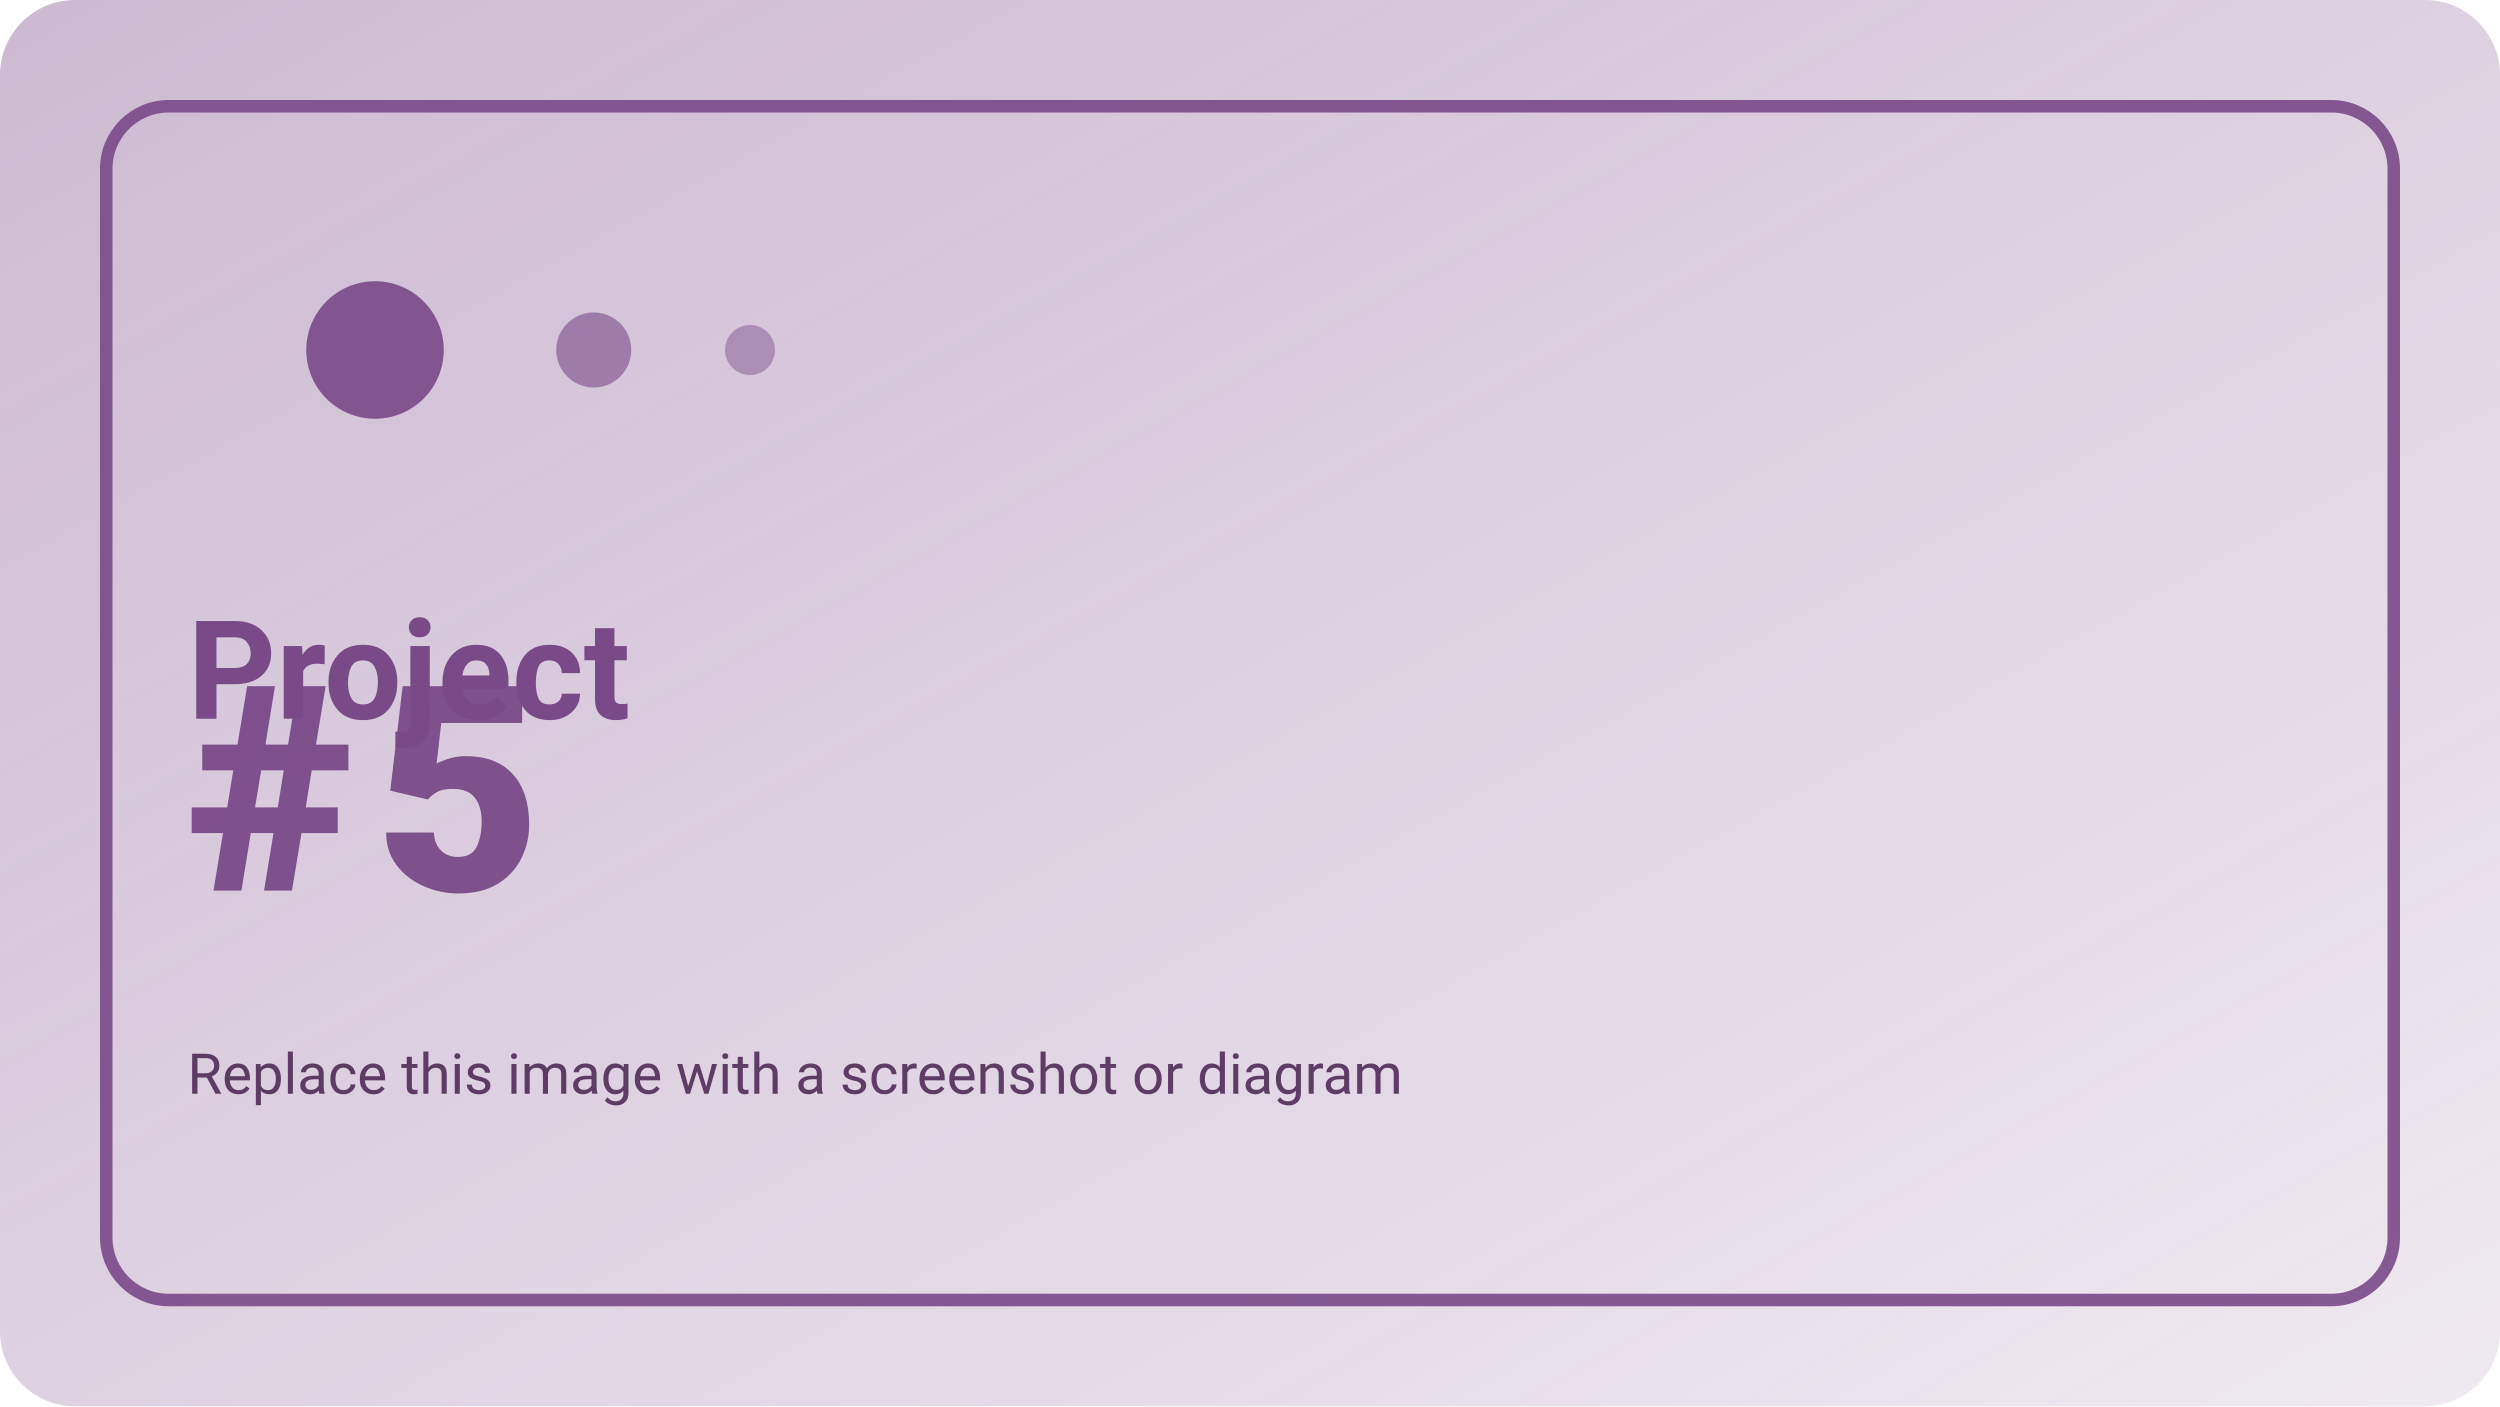
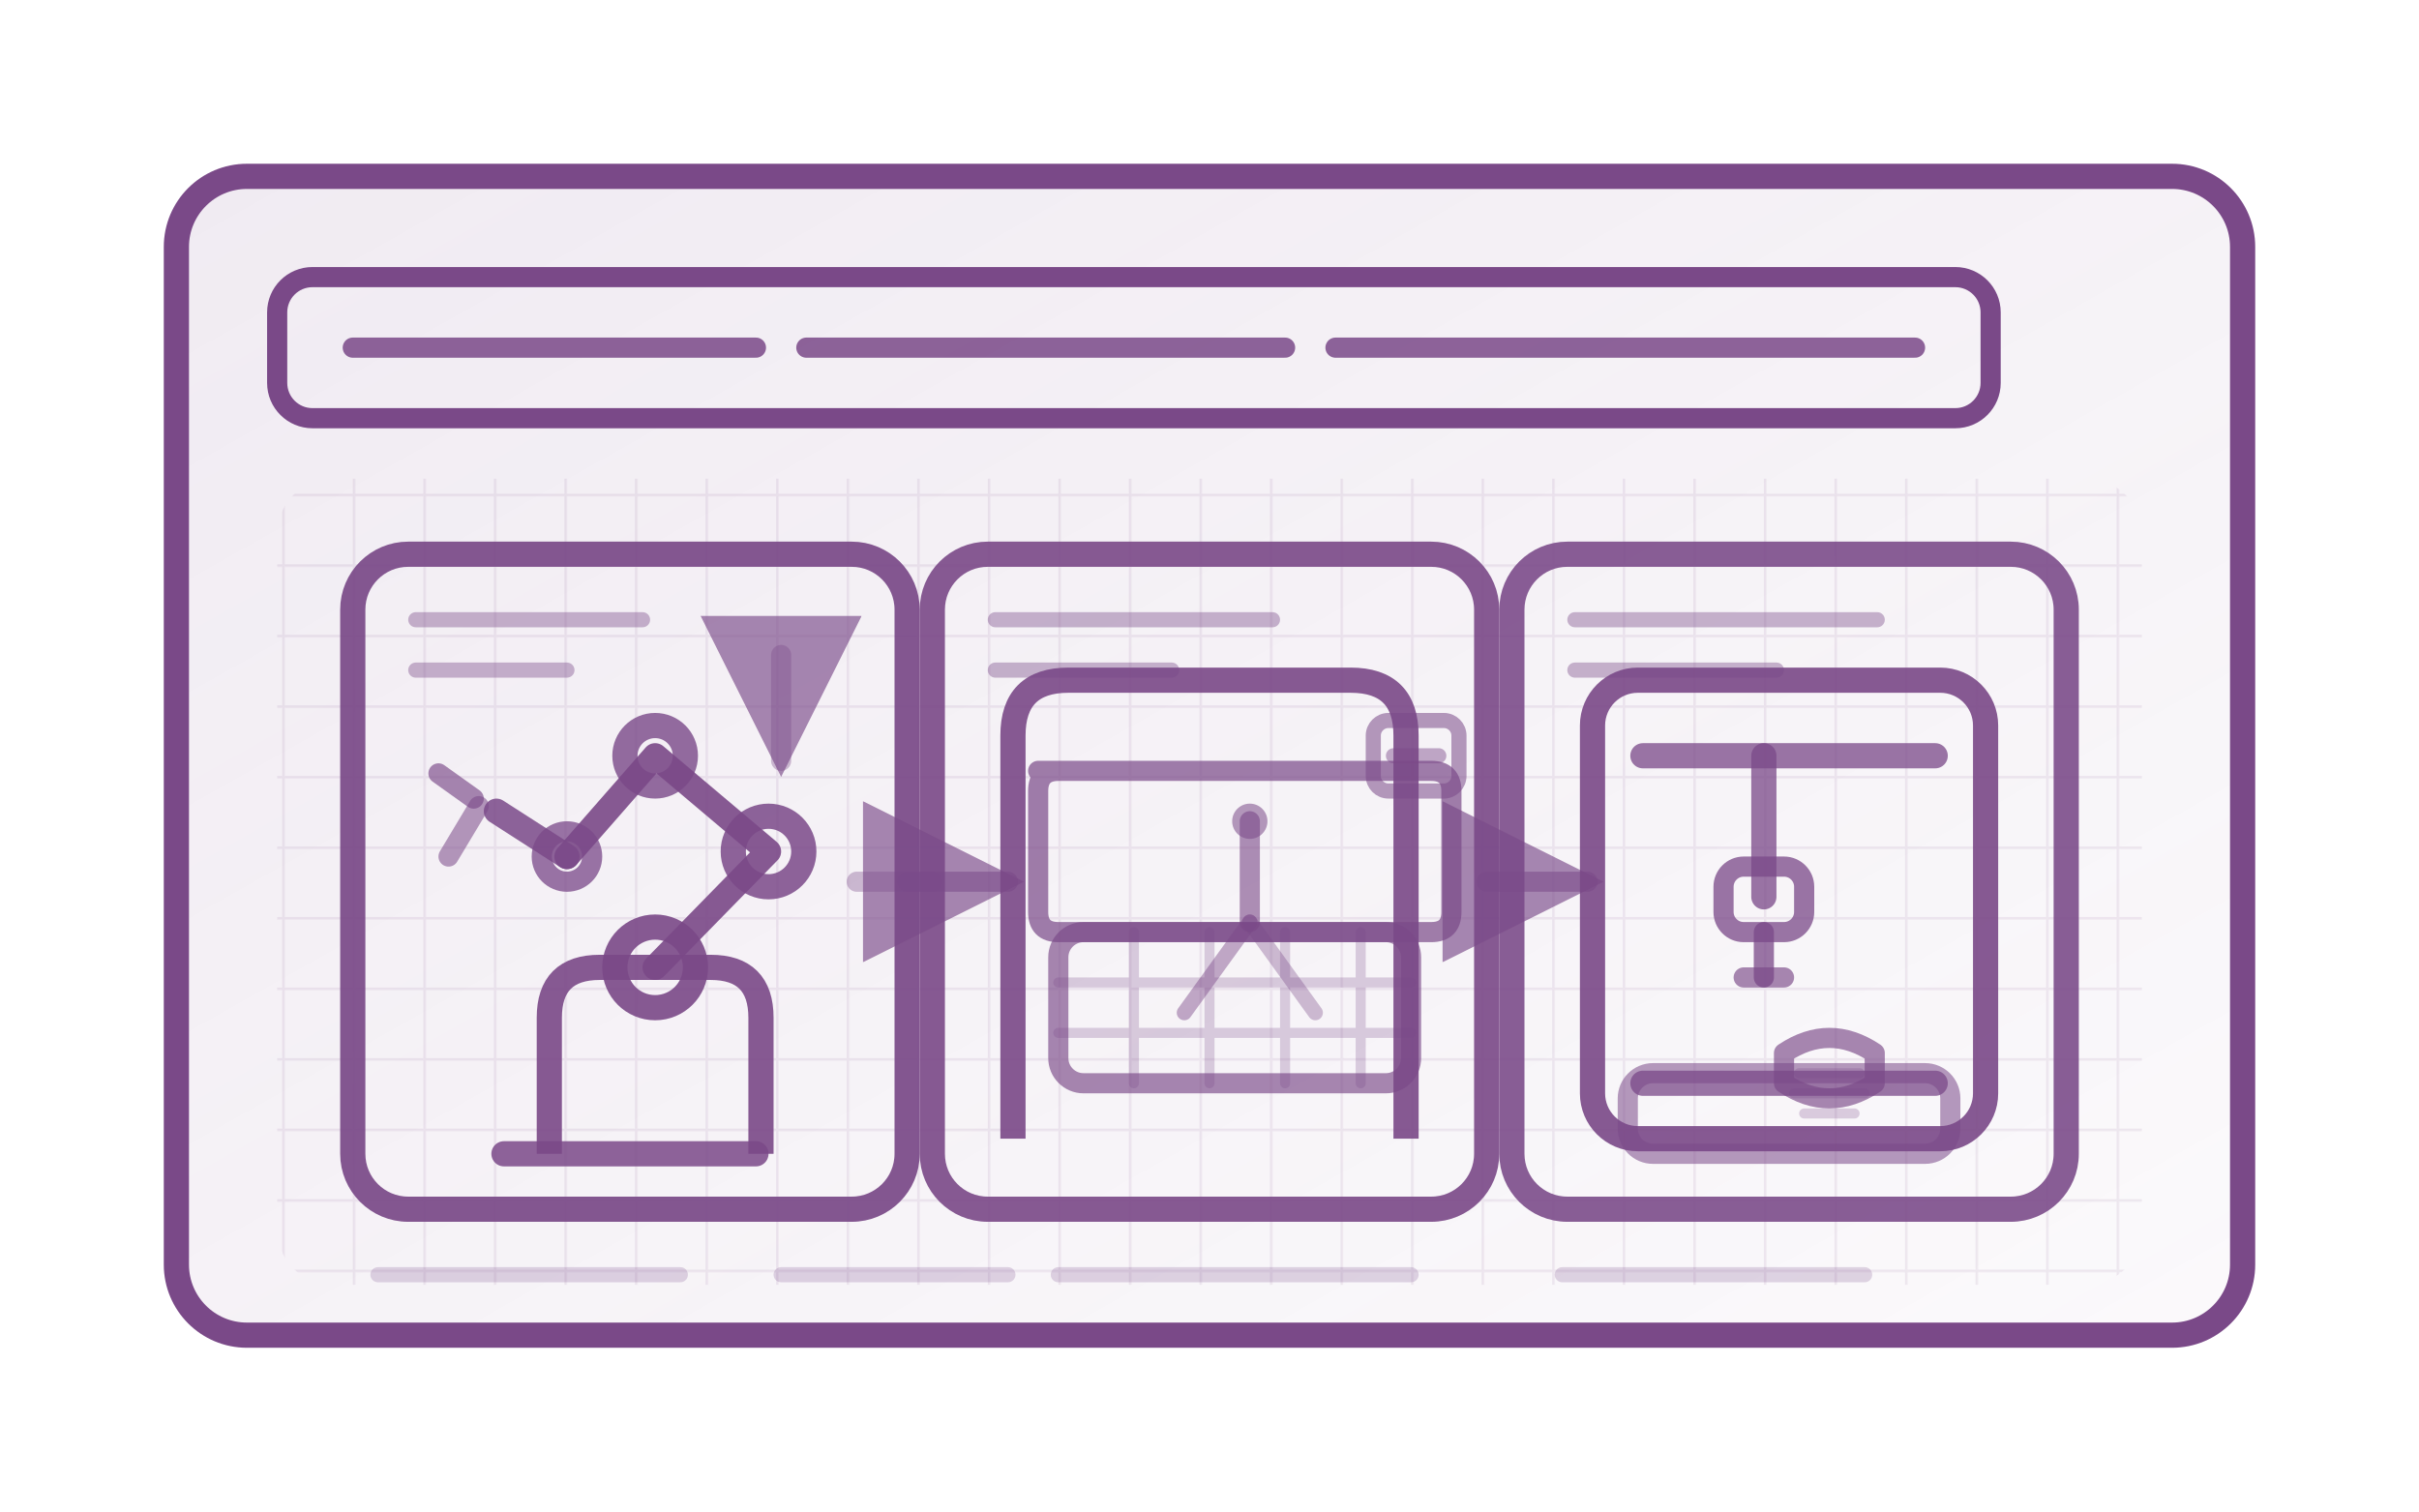
- <svg xmlns="http://www.w3.org/2000/svg" width="800" height="450" viewBox="0 0 800 450">
+ <svg xmlns="http://www.w3.org/2000/svg" width="960" height="600" viewBox="0 0 960 600" style="color:#7A4988">
  <defs>
    <linearGradient id="g" x1="0" y1="0" x2="1" y2="1">
-       <stop offset="0%" stop-color="#7A4988" stop-opacity="0.38" />
-       <stop offset="100%" stop-color="#7A4988" stop-opacity="0.12" />
+       <stop offset="0" stop-color="currentColor" stop-opacity="0.11" />
+       <stop offset="1" stop-color="currentColor" stop-opacity="0.03" />
    </linearGradient>
+     <pattern id="grid" width="28" height="28" patternUnits="userSpaceOnUse">
+       <path d="M28 0H0V28" fill="none" stroke="currentColor" stroke-opacity="0.18" stroke-width="2" />
+     </pattern>
+     <marker id="arrow" viewBox="0 0 10 10" refX="9" refY="5" markerWidth="8" markerHeight="8" orient="auto-start-reverse">
+       <path d="M0 0L10 5L0 10Z" fill="currentColor" opacity="0.65" />
+     </marker>
  </defs>
-   <rect x="0" y="0" width="800" height="450" rx="24" fill="url(#g)" />
-   <rect x="34" y="34" width="732" height="382" rx="20" fill="none" stroke="#7A4988" stroke-width="4" opacity="0.9" />
-   <circle cx="120" cy="112" r="22" fill="#7A4988" opacity="0.9" />
-   <circle cx="190" cy="112" r="12" fill="#7A4988" opacity="0.6" />
-   <circle cx="240" cy="112" r="8" fill="#7A4988" opacity="0.45" />
-   <text x="60" y="230" font-family="system-ui, -apple-system, Segoe UI, Roboto, Arial" font-size="44" font-weight="700" fill="#7A4988">Project</text>
-   <text x="60" y="285" font-family="system-ui, -apple-system, Segoe UI, Roboto, Arial" font-size="92" font-weight="800" fill="#7A4988" opacity="0.95">#</text>
-   <text x="120" y="285" font-family="system-ui, -apple-system, Segoe UI, Roboto, Arial" font-size="92" font-weight="800" fill="#7A4988" opacity="0.95">5</text>
-   <text x="60" y="350" font-family="system-ui, -apple-system, Segoe UI, Roboto, Arial" font-size="18" fill="#4F2C57" opacity="0.9">Replace this image with a screenshot or diagram</text>
+   <rect x="70" y="70" width="820" height="460" rx="28" fill="url(#g)" stroke="currentColor" stroke-width="10" />
+   <rect x="110" y="110" width="680" height="56" rx="14" fill="none" stroke="currentColor" stroke-width="8" />
+   <path d="M140 138h160M320 138h190M530 138h230" fill="none" stroke="currentColor" stroke-width="8" stroke-linecap="round" stroke-opacity="0.85" />
+   <rect x="110" y="190" width="740" height="320" rx="22" fill="url(#grid)" opacity="0.55" />
+   <rect x="140" y="220" width="220" height="260" rx="22" fill="none" stroke="currentColor" stroke-width="10" stroke-opacity="0.92" />
+   <rect x="370" y="220" width="220" height="260" rx="22" fill="none" stroke="currentColor" stroke-width="10" stroke-opacity="0.90" />
+   <rect x="600" y="220" width="220" height="260" rx="22" fill="none" stroke="currentColor" stroke-width="10" stroke-opacity="0.88" />
+   <path d="M360 350h-20M370 350h-10" fill="none" stroke="currentColor" stroke-width="8" stroke-linecap="round" stroke-opacity="0.35" />
+   <path d="M360 350h40" fill="none" stroke="currentColor" stroke-width="8" stroke-linecap="round" stroke-opacity="0.55" marker-end="url(#arrow)" />
+   <path d="M590 350h40" fill="none" stroke="currentColor" stroke-width="8" stroke-linecap="round" stroke-opacity="0.55" marker-end="url(#arrow)" />
+   <path d="M200 458h100" fill="none" stroke="currentColor" stroke-width="10" stroke-linecap="round" stroke-opacity="0.85" />
+   <path d="M218 458v-54q0-20 20-20h44q20 0 20 20v54" fill="none" stroke="currentColor" stroke-width="10" stroke-linejoin="round" stroke-opacity="0.9" />
+   <circle cx="260" cy="384" r="16" fill="none" stroke="currentColor" stroke-width="10" stroke-opacity="0.9" />
+   <circle cx="305" cy="338" r="14" fill="none" stroke="currentColor" stroke-width="10" stroke-opacity="0.85" />
+   <circle cx="260" cy="300" r="12" fill="none" stroke="currentColor" stroke-width="10" stroke-opacity="0.8" />
+   <path d="M260 384L305 338L260 300L225 340" fill="none" stroke="currentColor" stroke-width="10" stroke-linecap="round" stroke-linejoin="round" stroke-opacity="0.9" />
+   <circle cx="225" cy="340" r="10" fill="none" stroke="currentColor" stroke-width="8" stroke-opacity="0.75" />
+   <path d="M225 340l-28-18" fill="none" stroke="currentColor" stroke-width="10" stroke-linecap="round" stroke-opacity="0.85" />
+   <path d="M188 317l-14-10" fill="none" stroke="currentColor" stroke-width="8" stroke-linecap="round" stroke-opacity="0.65" />
+   <path d="M190 320l-12 20" fill="none" stroke="currentColor" stroke-width="8" stroke-linecap="round" stroke-opacity="0.55" />
+   <path d="M310 260v42" fill="none" stroke="currentColor" stroke-width="8" stroke-linecap="round" stroke-opacity="0.35" marker-end="url(#arrow)" />
+   <path d="M165 246h90M165 266h60" fill="none" stroke="currentColor" stroke-width="6" stroke-linecap="round" stroke-opacity="0.40" />
+   <path d="M402 452V292q0-22 22-22h112q22 0 22 22v160" fill="none" stroke="currentColor" stroke-width="10" stroke-linejoin="round" stroke-opacity="0.9" />
+   <path d="M412 306h156q8 0 8 8v48q0 8-8 8H420q-8 0-8-8v-48q0-8 8-8Z" fill="none" stroke="currentColor" stroke-width="8" stroke-linejoin="round" stroke-opacity="0.7" />
+   <rect x="420" y="370" width="140" height="60" rx="10" fill="none" stroke="currentColor" stroke-width="8" stroke-opacity="0.65" />
+   <path d="M420 390h140M420 410h140M450 370v60M480 370v60M510 370v60M540 370v60" fill="none" stroke="currentColor" stroke-width="4" stroke-linecap="round" stroke-opacity="0.25" />
+   <path d="M496 326v40" fill="none" stroke="currentColor" stroke-width="8" stroke-linecap="round" stroke-opacity="0.6" />
+   <circle cx="496" cy="326" r="7" fill="currentColor" opacity="0.55" />
+   <path d="M496 366l-26 36" fill="none" stroke="currentColor" stroke-width="6" stroke-linecap="round" stroke-opacity="0.45" />
+   <path d="M496 366l26 36" fill="none" stroke="currentColor" stroke-width="6" stroke-linecap="round" stroke-opacity="0.35" />
+   <rect x="545" y="286" width="34" height="28" rx="6" fill="none" stroke="currentColor" stroke-width="6" stroke-opacity="0.55" />
+   <path d="M553 300h18" fill="none" stroke="currentColor" stroke-width="6" stroke-linecap="round" stroke-opacity="0.45" />
+   <path d="M395 246h110M395 266h70" fill="none" stroke="currentColor" stroke-width="6" stroke-linecap="round" stroke-opacity="0.40" />
+   <rect x="632" y="270" width="156" height="182" rx="18" fill="none" stroke="currentColor" stroke-width="10" stroke-opacity="0.9" />
+   <path d="M652 300h116" fill="none" stroke="currentColor" stroke-width="10" stroke-linecap="round" stroke-opacity="0.75" />
+   <path d="M700 300v56" fill="none" stroke="currentColor" stroke-width="10" stroke-linecap="round" stroke-opacity="0.75" />
+   <rect x="684" y="344" width="32" height="26" rx="8" fill="none" stroke="currentColor" stroke-width="8" stroke-opacity="0.75" />
+   <path d="M700 370v18" fill="none" stroke="currentColor" stroke-width="8" stroke-linecap="round" stroke-opacity="0.75" />
+   <path d="M692 388h16" fill="none" stroke="currentColor" stroke-width="8" stroke-linecap="round" stroke-opacity="0.65" />
+   <path d="M652 430h116" fill="none" stroke="currentColor" stroke-width="10" stroke-linecap="round" stroke-opacity="0.75" />
+   <rect x="646" y="426" width="128" height="32" rx="10" fill="none" stroke="currentColor" stroke-width="8" stroke-opacity="0.55" />
+   <path d="M708 418            q18-12 36 0            v12            q-18 12-36 0Z" fill="none" stroke="currentColor" stroke-width="8" stroke-linejoin="round" stroke-opacity="0.65" />
+   <path d="M714 426h24M712 434h28M716 442h20" fill="none" stroke="currentColor" stroke-width="4" stroke-linecap="round" stroke-opacity="0.25" />
+   <path d="M625 246h120M625 266h80" fill="none" stroke="currentColor" stroke-width="6" stroke-linecap="round" stroke-opacity="0.40" />
+   <path d="M150 506h120M310 506h90M420 506h140M620 506h120" fill="none" stroke="currentColor" stroke-width="6" stroke-linecap="round" stroke-opacity="0.22" />
</svg>
